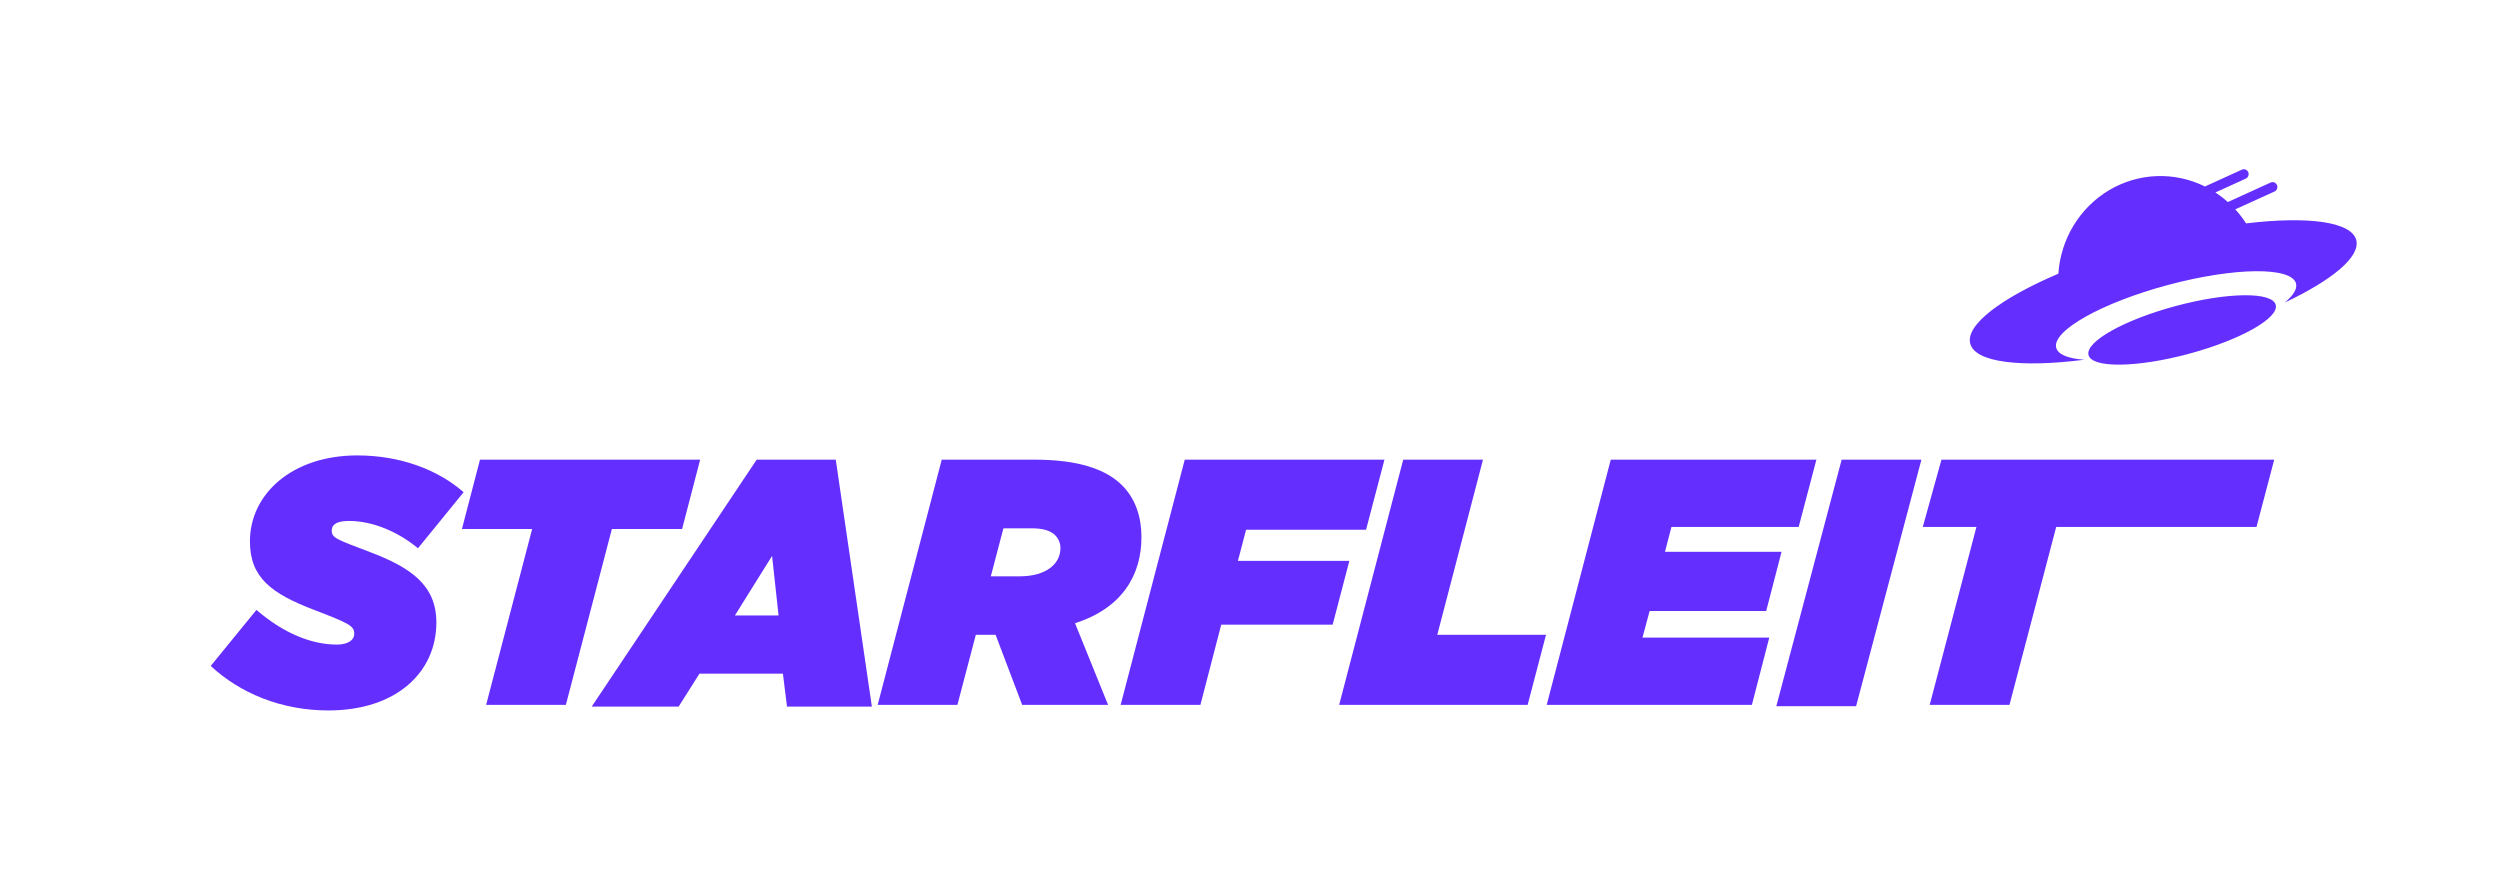
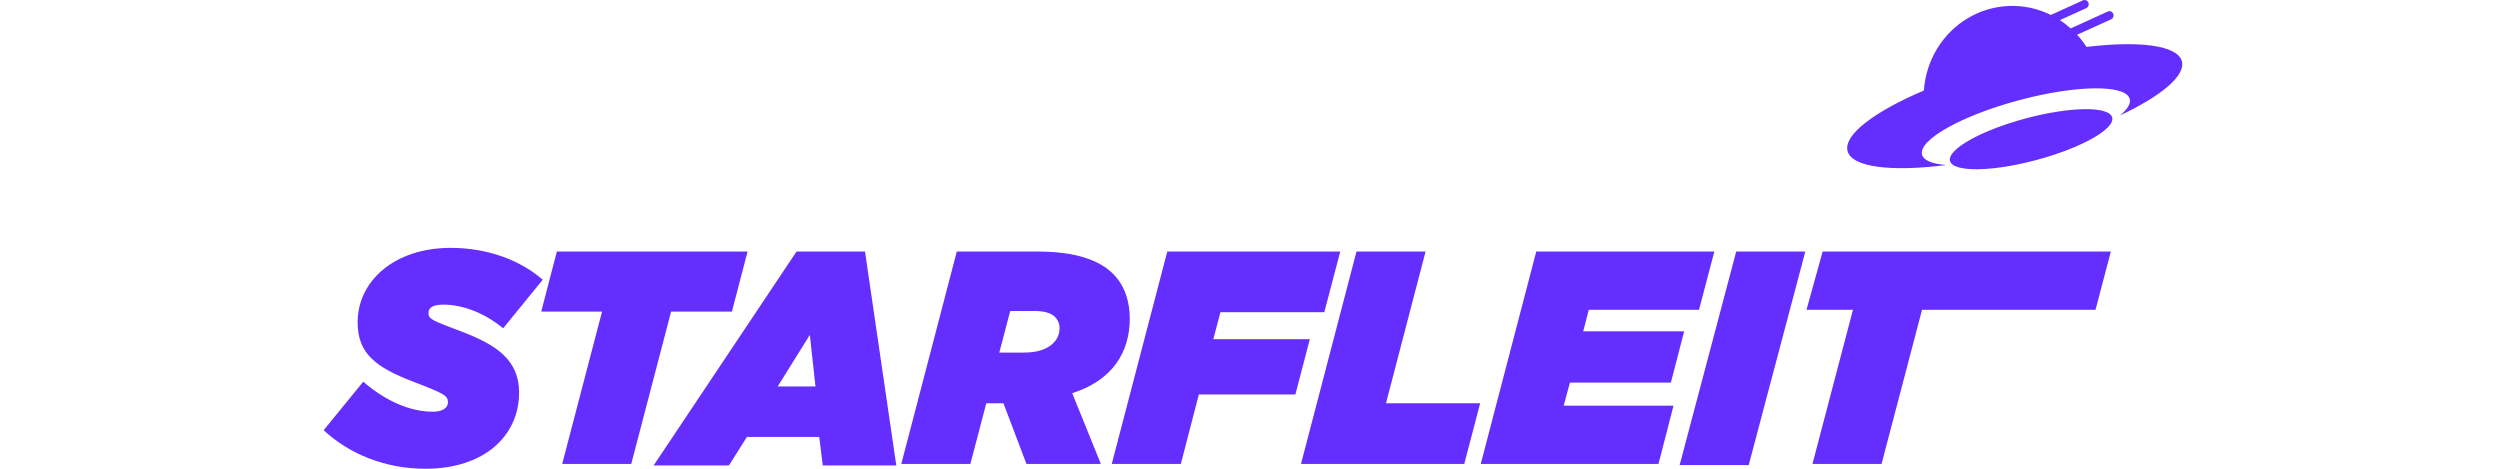
- <svg xmlns="http://www.w3.org/2000/svg" width="783" height="276" viewBox="0 0 783 276" fill="none">
-   <path d="M737.983 75.203C736.483 69.382 722.666 67.659 703.478 69.966C702.471 68.402 701.337 66.928 700.088 65.56L712.337 60.001C712.524 59.923 712.694 59.808 712.836 59.662C712.978 59.516 713.091 59.342 713.166 59.15C713.241 58.958 713.278 58.753 713.275 58.547C713.271 58.34 713.227 58.136 713.145 57.948C713.062 57.759 712.944 57.589 712.796 57.449C712.649 57.308 712.475 57.199 712.286 57.129C712.096 57.059 711.895 57.028 711.693 57.039C711.492 57.05 711.295 57.103 711.114 57.194L697.747 63.284C696.531 62.183 695.234 61.178 693.869 60.278L703.336 55.964C703.522 55.886 703.692 55.771 703.835 55.625C703.977 55.479 704.089 55.305 704.165 55.113C704.24 54.922 704.277 54.716 704.273 54.51C704.27 54.303 704.225 54.099 704.143 53.911C704.061 53.722 703.943 53.552 703.795 53.412C703.648 53.271 703.474 53.162 703.284 53.092C703.095 53.022 702.893 52.991 702.692 53.002C702.491 53.014 702.294 53.066 702.113 53.157L690.591 58.409C685.874 56.072 680.671 54.956 675.435 55.158C670.2 55.361 665.093 56.877 660.562 59.572C656.031 62.268 652.213 66.061 649.444 70.62C646.675 75.179 645.038 80.364 644.677 85.722C626.825 93.327 615.581 101.754 617.066 107.583C618.566 113.542 632.976 115.203 652.823 112.673C647.79 112.304 644.572 111.058 644.002 108.913C642.644 103.592 658.359 94.772 679.107 89.228C699.855 83.684 717.768 83.492 719.118 88.813C719.553 90.512 718.233 92.573 715.57 94.764C730.362 87.782 739.318 80.447 737.983 75.203Z" fill="#642EFF" />
-   <path d="M685.359 110.862C701.553 106.528 713.823 99.648 712.765 95.493C711.707 91.339 697.722 91.484 681.528 95.818C665.334 100.151 653.064 107.032 654.121 111.186C655.179 115.34 669.165 115.195 685.359 110.862Z" fill="#642EFF" />
-   <path d="M115.855 172.899C105.501 168.953 103.902 168.506 103.902 166.203C103.902 163.9 106.143 163.16 109.341 163.16C117.237 163.16 125.252 166.995 130.908 171.712L145.21 154.161C137.097 147.059 125.252 142.636 111.907 142.636C91.515 142.636 78.279 154.709 78.279 169.521C78.279 180.823 84.793 185.865 98.671 191.13C109.529 195.3 110.94 196.071 110.94 198.485C110.94 200.677 108.699 201.884 105.501 201.884C97.605 201.884 88.85 198.374 80.312 191.029L66 208.57C75.081 217.021 87.991 222.509 102.836 222.509C124.285 222.509 136.672 210.436 136.672 194.965C136.672 183.207 128.559 177.728 115.855 172.899Z" fill="#642EFF" />
-   <path d="M213.631 165.687L219.287 143.967H150.333L144.677 165.687H166.668L152.257 220.766H177.229L191.64 165.687H213.631Z" fill="#642EFF" />
-   <path d="M236.995 143.967L185.323 221.314H212.546L219.06 210.996H245.207L246.49 221.314H273.071L261.76 143.967H236.995ZM230.174 192.755L241.812 174.108L243.845 192.755H230.174Z" fill="#642EFF" />
-   <path d="M357.503 168.214C357.503 162.177 355.795 156.476 351.63 152.194C346.606 147.03 337.861 143.967 324.092 143.967H294.954L274.888 220.766H299.86L305.624 198.822H311.823L320.144 220.766H347.05L336.696 195.19C351.423 190.482 357.503 180.175 357.503 168.214ZM319.403 180.5H310.322L314.271 165.464H323.154C326.678 165.464 329.135 166.235 330.517 167.666C331.038 168.196 331.448 168.829 331.725 169.526C332.001 170.223 332.138 170.971 332.126 171.724C332.106 176.553 327.724 180.5 319.403 180.5Z" fill="#642EFF" />
-   <path d="M387.715 175.67L390.271 165.911H427.848L433.612 143.967H371.064L350.987 220.766H375.969L382.484 195.646H417.385L422.617 175.67H387.715Z" fill="#642EFF" />
-   <path d="M464.469 143.967H439.487L419.421 220.766H478.456L484.21 198.822H450.157L464.469 143.967Z" fill="#642EFF" />
-   <path d="M504.492 143.967L484.426 220.766H548.692L554.131 199.704H514.422L516.663 191.365H553.173L557.98 172.82H521.469L523.493 165.028H563.348L568.895 143.967H504.492Z" fill="#642EFF" />
-   <path d="M608.062 143.967L602.22 165.028H619.021L604.384 220.766H629.366L644.003 165.028H706.737L712.284 143.967H671.423H608.062Z" fill="#642EFF" />
-   <path d="M576.805 143.967L556.345 221.177H581.327L601.787 143.967H576.805Z" fill="#642EFF" />
+ <svg xmlns="http://www.w3.org/2000/svg" width="224" height="42" viewBox="0 0 224 42" fill="none">
+   <path d="M195.5 5.501C195.129 4.059 191.705 3.632 186.951 4.204C186.702 3.816 186.421 3.451 186.111 3.112L189.146 1.735C189.192 1.715 189.234 1.687 189.27 1.651C189.305 1.614 189.333 1.571 189.351 1.524C189.37 1.476 189.379 1.425 189.378 1.374C189.377 1.323 189.367 1.273 189.346 1.226C189.326 1.179 189.296 1.137 189.26 1.102C189.223 1.067 189.18 1.04 189.133 1.023C189.086 1.006 189.036 0.998 188.987 1.001C188.937 1.004 188.888 1.017 188.843 1.039L185.531 2.548C185.23 2.275 184.908 2.026 184.57 1.803L186.916 0.734C186.962 0.715 187.004 0.687 187.039 0.65C187.075 0.614 187.103 0.571 187.121 0.524C187.14 0.476 187.149 0.425 187.148 0.374C187.147 0.323 187.136 0.272 187.116 0.226C187.096 0.179 187.066 0.137 187.03 0.102C186.993 0.067 186.95 0.04 186.903 0.023C186.856 0.005 186.806 -0.002 186.756 0.001C186.706 0.003 186.658 0.016 186.613 0.039L183.758 1.34C182.589 0.761 181.3 0.485 180.003 0.535C178.706 0.585 177.44 0.961 176.318 1.628C175.195 2.296 174.249 3.236 173.563 4.366C172.877 5.495 172.471 6.78 172.382 8.108C167.958 9.992 165.172 12.08 165.54 13.524C165.912 15.001 169.482 15.412 174.4 14.786C173.153 14.694 172.356 14.385 172.214 13.854C171.878 12.535 175.772 10.35 180.913 8.976C186.053 7.603 190.492 7.555 190.826 8.873C190.934 9.295 190.607 9.805 189.947 10.348C193.612 8.618 195.831 6.801 195.5 5.501Z" fill="#642EFF" />
+   <path d="M182.461 14.337C186.474 13.263 189.514 11.558 189.252 10.529C188.99 9.5 185.525 9.536 181.512 10.609C177.5 11.683 174.46 13.388 174.722 14.417C174.984 15.446 178.449 15.41 182.461 14.337Z" fill="#642EFF" />
+   <path d="M41.353 29.708C38.787 28.73 38.391 28.619 38.391 28.049C38.391 27.478 38.946 27.295 39.739 27.295C41.695 27.295 43.681 28.245 45.083 29.414L48.626 25.065C46.616 23.305 43.681 22.209 40.375 22.209C35.322 22.209 32.042 25.201 32.042 28.871C32.042 31.671 33.657 32.92 37.095 34.225C39.785 35.258 40.135 35.449 40.135 36.047C40.135 36.59 39.58 36.889 38.787 36.889C36.831 36.889 34.662 36.02 32.546 34.2L29 38.546C31.25 40.64 34.449 42 38.127 42C43.441 42 46.511 39.009 46.511 35.175C46.511 32.262 44.5 30.904 41.353 29.708Z" fill="#642EFF" />
+   <path d="M65.579 27.921L66.981 22.539H49.895L48.494 27.921H53.943L50.372 41.568H56.56L60.13 27.921H65.579Z" fill="#642EFF" />
+   <path d="M71.368 22.539L58.565 41.704H65.311L66.925 39.147H73.403L73.721 41.704H80.307L77.504 22.539H71.368ZM69.678 34.628L72.562 30.008L73.066 34.628H69.678Z" fill="#642EFF" />
+   <path d="M101.227 28.547C101.227 27.051 100.804 25.639 99.772 24.578C98.527 23.298 96.36 22.539 92.948 22.539H85.729L80.757 41.568H86.944L88.373 36.131H89.908L91.97 41.568H98.637L96.071 35.231C99.72 34.065 101.227 31.511 101.227 28.547ZM91.787 31.591H89.537L90.515 27.866H92.716C93.589 27.866 94.198 28.057 94.54 28.411C94.669 28.543 94.771 28.699 94.84 28.872C94.908 29.045 94.942 29.23 94.939 29.417C94.934 30.613 93.848 31.591 91.787 31.591Z" fill="#642EFF" />
+   <path d="M108.713 30.395L109.347 27.976H118.657L120.086 22.539H104.588L99.613 41.568H105.803L107.417 35.344H116.065L117.361 30.395H108.713Z" fill="#642EFF" />
+   <path d="M127.731 22.539H121.541L116.569 41.568H131.197L132.622 36.131H124.185L127.731 22.539Z" fill="#642EFF" />
+   <path d="M137.648 22.539L132.676 41.568H148.599L149.947 36.35H140.108L140.663 34.283H149.71L150.901 29.688H141.854L142.356 27.758H152.231L153.605 22.539H137.648Z" fill="#642EFF" />
+   <path d="M163.309 22.539L161.861 27.758H166.024L162.397 41.568H168.587L172.214 27.758H187.758L189.132 22.539H179.008H163.309Z" fill="#642EFF" />
+   <path d="M155.565 22.539L150.495 41.67H156.685L161.755 22.539H155.565Z" fill="#642EFF" />
</svg>
